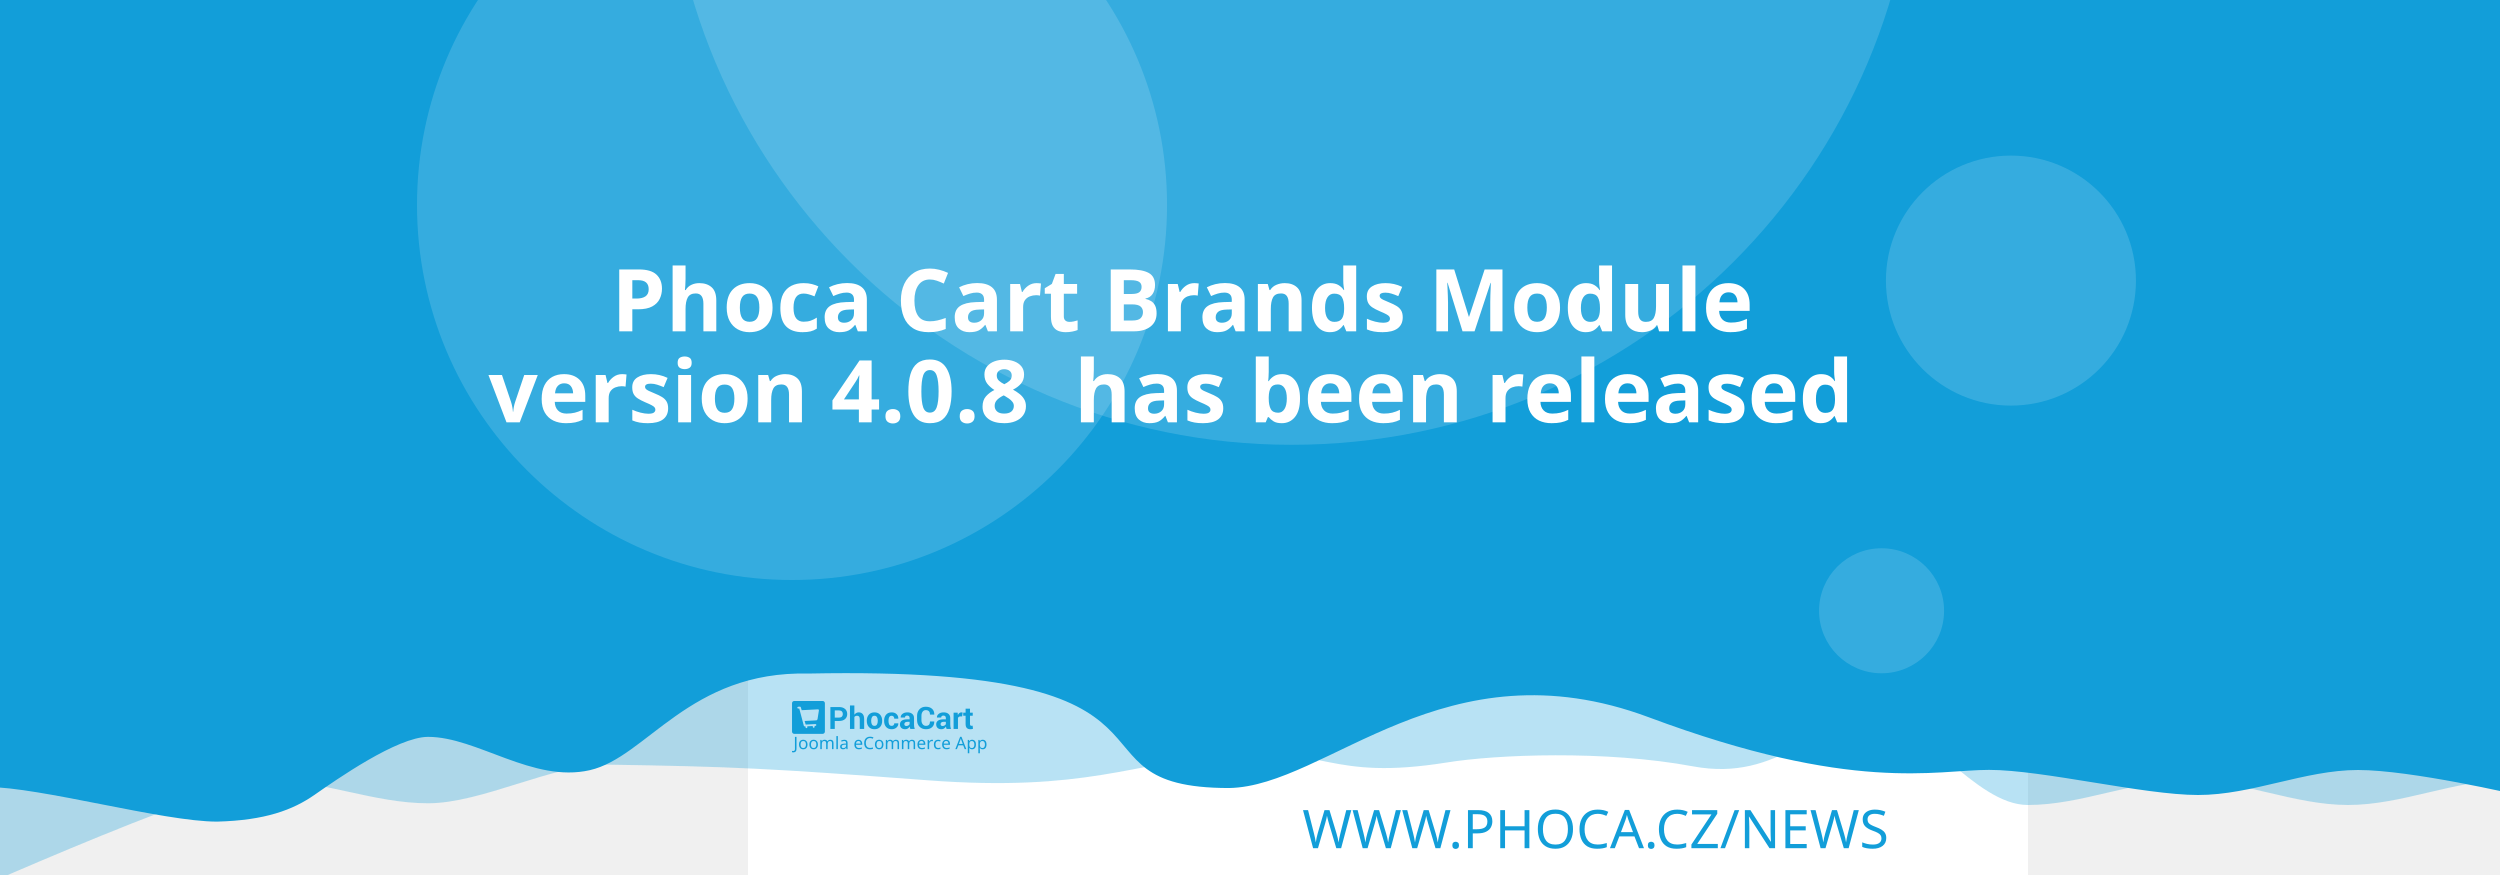
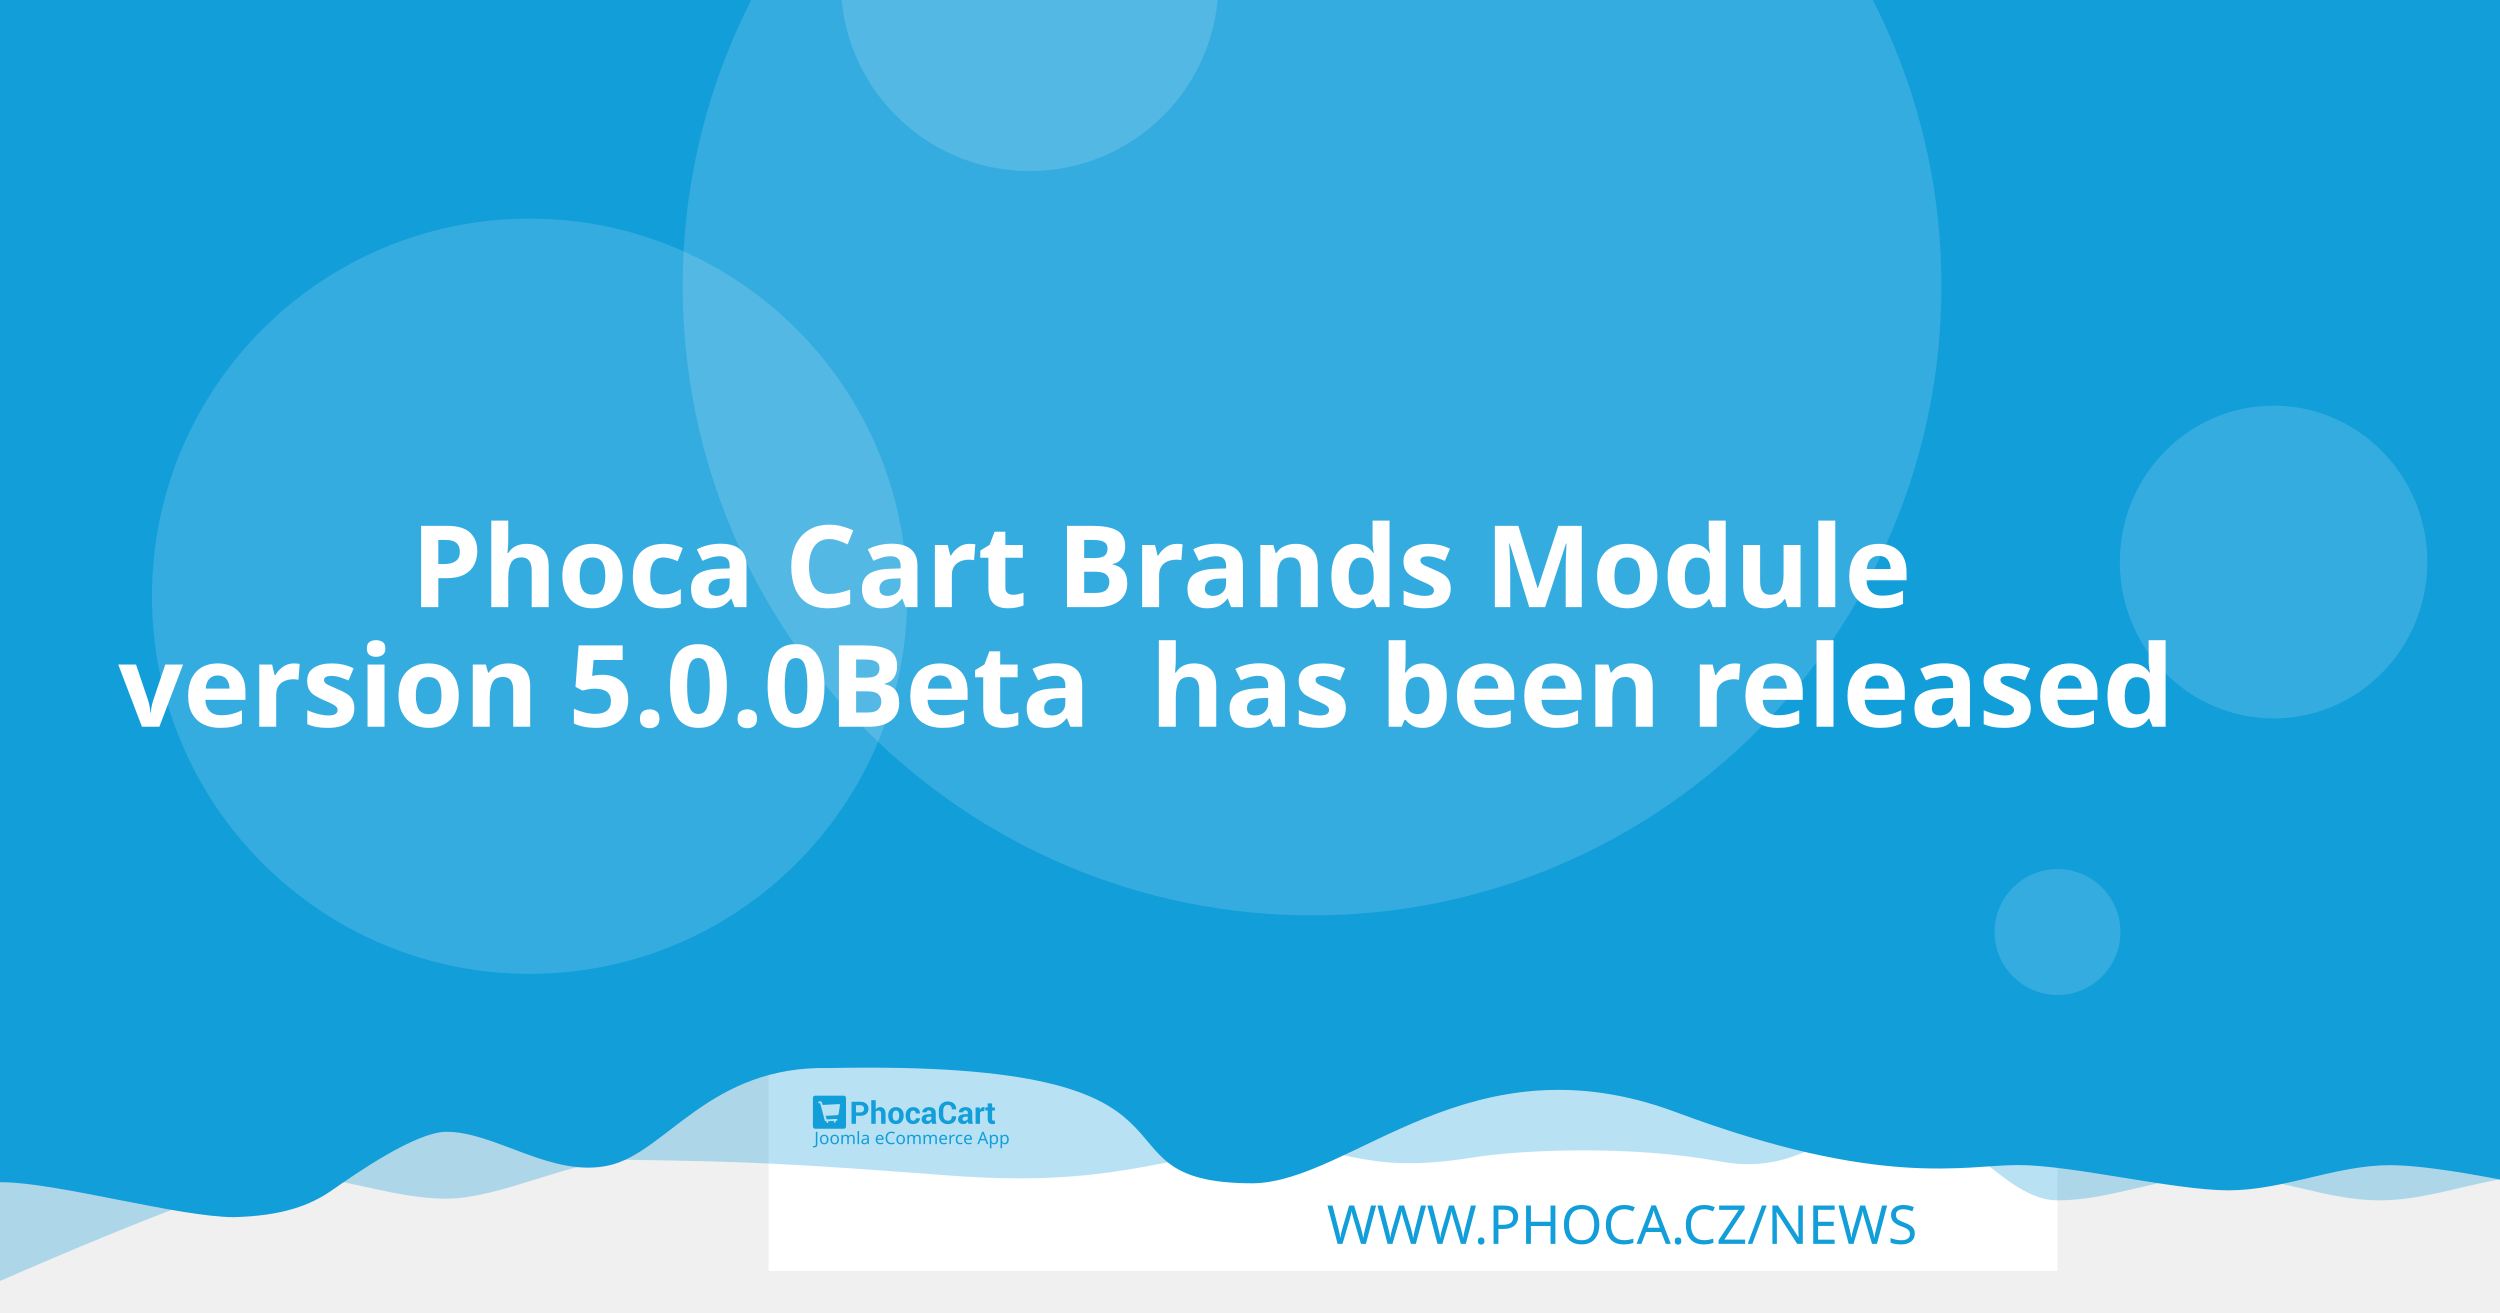
- <svg xmlns="http://www.w3.org/2000/svg" width="1000" height="350" viewBox="0 0 1000 350" version="1.1" id="svg5">
+ <svg xmlns="http://www.w3.org/2000/svg" width="1200" height="630" viewBox="0 0 1200 630" version="1.1" id="svg5">
  <defs id="defs2" />
  <g id="layer1">
-     <path d="m 10.656,-65.038 a 6.384,6.384 0 0 0 -6.384,6.384 v 81.087 a 6.384,6.384 0 0 0 6.384,6.384 h 81.083 a 6.384,6.384 0 0 0 6.384,-6.384 v -81.087 a 6.384,6.384 0 0 0 -6.384,-6.384 z m 16.084,16.188 c 0.591,-0.033 1.134,0.125 1.642,0.482 0.508,0.359 0.842,0.809 1.006,1.355 l 2.415,8.308 46.517,-2.44 c 0.829,-0.043 1.521,0.245 2.074,0.86 0.55,0.606 0.769,1.334 0.636,2.174 l -3.898,24.937 c -0.138,0.736 -0.57,1.497 -1.288,2.273 -0.719,0.787 -1.656,1.211 -2.797,1.272 l -32.861,1.721 3.038,10.253 27.775,-1.455 c 0.726,-0.04 1.351,0.178 1.887,0.648 0.523,0.483 0.803,1.086 0.844,1.812 0.038,0.726 -0.178,1.352 -0.648,1.887 -0.483,0.525 -1.086,0.806 -1.812,0.844 l -2.597,0.137 0.137,2.593 c 0.038,0.729 -0.178,1.356 -0.661,1.879 -0.472,0.535 -1.071,0.819 -1.8,0.856 -0.726,0.038 -1.353,-0.178 -1.879,-0.661 -0.535,-0.472 -0.814,-1.073 -0.852,-1.8 l -0.137,-2.593 -15.573,0.81 0.133,2.597 c 0.038,0.729 -0.176,1.356 -0.648,1.879 -0.483,0.535 -1.086,0.818 -1.812,0.856 -0.726,0.04 -1.352,-0.178 -1.887,-0.661 -0.525,-0.472 -0.806,-1.073 -0.844,-1.8 l -0.137,-2.597 -1.608,0.083 c -0.623,0.033 -1.193,-0.112 -1.721,-0.428 -0.515,-0.317 -0.883,-0.632 -1.11,-0.931 l -0.287,-0.507 -13.05,-49.343 -2.805,0.146 c -0.696,0.038 -1.312,-0.181 -1.858,-0.661 -0.545,-0.472 -0.835,-1.069 -0.873,-1.795 -0.038,-0.729 0.186,-1.353 0.682,-1.879 0.493,-0.535 1.083,-0.818 1.779,-0.856 z" style="fill:#ffffff;stroke-width:1;paint-order:stroke fill markers" id="path400" />
-     <rect style="opacity:1;fill:#ffffff;stroke-width:5;stroke-linejoin:round;paint-order:stroke fill markers" id="rect723" width="512" height="512" x="299.205" y="-162" />
-     <path id="rect4460" style="opacity:0.3;fill:#129ed9;fill-opacity:1;stroke-width:5;stroke-linejoin:round;paint-order:stroke fill markers" d="M 43.205,-158 H 1067.205 v 480 c 0,0 -42.667,-10 -64,-10 -21.333,0 -42.408,10 -64,10 -21.592,0 -42.667,-10 -64,-10 -21.333,0 -42.408,10 -64,10 -21.592,0 -41.887,-34.701 -63.221,-34.701 -21.333,0 -35.645,25.795 -70.761,19.246 -35.116,-6.549 -78.862,-4.741 -98.515,-1.547 -47.289,7.533 -49.247,-6.724 -87.369,-3.311 -38.122,3.413 -56.921,15.193 -120.307,10.429 -63.387,-4.764 -76.988,-5.458 -128.724,-6.272 -21.333,0 -49.51,15.47 -71.103,15.47 -21.592,0 -42.667,-9.314 -64,-9.314 -21.333,0 -142.622,54.974 -142.622,54.974 z" />
-     <path id="rect4460-5" style="fill:#129ed9;fill-opacity:1;stroke-width:5;stroke-linejoin:round;paint-order:stroke fill markers" d="M -16.795,-162 H 1007.205 v 480 c 0,0 -42.667,-10 -64,-10 -21.333,0 -42.408,10 -64,10 -21.592,0 -62.256,-10.048 -83.59,-10.048 -21.333,0 -54.449,9.448 -136.059,-21.03 -81.61,-30.478 -128.583,27.669 -167.971,28.291 -70.795,-0.042 -2.945,-49.095 -168.203,-45.791 -47.74,-1.123 -64.656,33.461 -87.469,38.651 -22.813,5.19 -45.091,-13.328 -64.676,-13.328 -12.358,0 -36.795,17.189 -45.417,23.186 -8.622,5.997 -19.64,10.226 -38.998,10.717 -21.592,0 -70.812,-13.859 -92.145,-13.859 -21.333,0 -11.473,3.211 -11.473,3.211 z" />
-     <circle style="opacity:0.15;fill:#ffffff;fill-opacity:1;stroke-width:5;stroke-linejoin:round;paint-order:stroke fill markers" id="path8376" cx="516.67" cy="-72.081" r="250" />
-     <text xml:space="preserve" style="font-style:normal;font-weight:normal;font-size:21.333px;line-height:1.25;font-family:sans-serif;fill:#129ed9;fill-opacity:1;stroke:none" x="783.247" y="339.277" id="text2910-3-7">
-       <tspan id="tspan2908-6-5" x="783.247" y="339.277" style="font-style:normal;font-variant:normal;font-weight:300;font-stretch:normal;font-size:21.333px;font-family:Montserrat;-inkscape-font-specification:'Montserrat Light';text-align:end;text-anchor:end;fill:#129ed9;fill-opacity:1">WWW.PHOCA.CZ/NEWS</tspan>
+     <path d="m 20.256,108.517 a 7.714,7.714 0 0 0 -7.714,7.714 v 97.981 a 7.714,7.714 0 0 0 7.714,7.714 h 97.976 a 7.714,7.714 0 0 0 7.714,-7.714 v -97.981 a 7.714,7.714 0 0 0 -7.714,-7.714 z m 19.435,19.56 c 0.714,-0.04 1.37,0.151 1.984,0.583 0.613,0.434 1.018,0.978 1.215,1.637 l 2.918,10.039 56.209,-2.948 c 1.002,-0.052 1.838,0.296 2.506,1.04 0.665,0.732 0.929,1.612 0.768,2.626 l -4.71,30.132 c -0.167,0.89 -0.688,1.809 -1.557,2.747 -0.869,0.95 -2.001,1.463 -3.38,1.537 l -39.707,2.079 3.671,12.389 33.562,-1.758 c 0.878,-0.049 1.633,0.215 2.28,0.783 0.632,0.583 0.971,1.312 1.019,2.19 0.046,0.878 -0.215,1.633 -0.783,2.28 -0.583,0.635 -1.312,0.974 -2.19,1.019 l -3.139,0.166 0.166,3.134 c 0.046,0.881 -0.215,1.638 -0.798,2.27 -0.571,0.647 -1.294,0.99 -2.174,1.034 -0.878,0.046 -1.635,-0.215 -2.27,-0.798 -0.647,-0.571 -0.984,-1.297 -1.03,-2.174 l -0.166,-3.134 -18.817,0.979 0.161,3.139 c 0.046,0.881 -0.212,1.638 -0.783,2.27 -0.583,0.647 -1.312,0.988 -2.19,1.034 -0.878,0.049 -1.633,-0.215 -2.28,-0.798 -0.635,-0.571 -0.974,-1.297 -1.019,-2.174 l -0.166,-3.139 -1.943,0.101 c -0.753,0.039 -1.441,-0.135 -2.079,-0.517 -0.623,-0.383 -1.068,-0.764 -1.341,-1.125 l -0.347,-0.613 -15.769,-59.624 -3.39,0.176 c -0.841,0.046 -1.586,-0.219 -2.245,-0.798 -0.659,-0.571 -1.009,-1.292 -1.055,-2.169 -0.046,-0.881 0.225,-1.635 0.824,-2.27 0.595,-0.647 1.308,-0.989 2.149,-1.034 z" style="fill:#ffffff;stroke-width:1.208;paint-order:stroke fill markers" id="path400" />
+     <rect style="opacity:1;fill:#ffffff;stroke-width:6.042;stroke-linejoin:round;paint-order:stroke fill markers" id="rect723" width="618.676" height="618.676" x="368.924" y="-8.647" />
+     <path id="rect4460" style="opacity:0.3;fill:#129ed9;fill-opacity:1;stroke-width:6.042;stroke-linejoin:round;paint-order:stroke fill markers" d="M 59.586,-3.814 H 1296.938 v 580.009 c 0,0 -51.556,-12.084 -77.334,-12.084 -25.778,0 -51.244,12.084 -77.335,12.084 -26.091,0 -51.556,-12.084 -77.334,-12.084 -25.778,0 -51.244,12.084 -77.335,12.084 -26.091,0 -50.615,-41.931 -76.393,-41.931 -25.778,0 -43.072,31.169 -85.504,23.256 -42.433,-7.913 -95.293,-5.729 -119.04,-1.869 -57.142,9.103 -59.508,-8.125 -105.573,-4.001 -46.065,4.124 -68.78,18.359 -145.373,12.602 -76.593,-5.757 -93.029,-6.595 -155.544,-7.578 -25.778,0 -59.826,18.693 -85.917,18.693 -26.091,0 -51.556,-11.254 -77.334,-11.254 -25.778,0 -172.338,66.428 -172.338,66.428 z" />
+     <path id="rect4460-5" style="fill:#129ed9;fill-opacity:1;stroke-width:6.042;stroke-linejoin:round;paint-order:stroke fill markers" d="M -12.915,-8.647 H 1224.437 v 580.009 c 0,0 -51.556,-12.084 -77.334,-12.084 -25.778,0 -51.243,12.084 -77.334,12.084 -26.091,0 -75.228,-12.142 -101.006,-12.142 -25.778,0 -65.794,11.416 -164.408,-25.412 -98.613,-36.828 -155.373,33.433 -202.968,34.185 -85.545,-0.05 -3.558,-59.324 -203.248,-55.331 -57.687,-1.357 -78.127,40.433 -105.693,46.704 -27.566,6.271 -54.486,-16.105 -78.151,-16.105 -14.933,0 -44.462,20.77 -54.88,28.017 -10.418,7.247 -23.732,12.357 -47.124,12.95 -26.091,0 -85.565,-16.747 -111.343,-16.747 -25.778,0 -13.863,3.88 -13.863,3.88 z" />
+     <circle style="opacity:0.15;fill:#ffffff;fill-opacity:1;stroke-width:6.042;stroke-linejoin:round;paint-order:stroke fill markers" id="path8376" cx="629.794" cy="137.279" r="302.088" />
+     <text xml:space="preserve" style="font-style:normal;font-weight:normal;font-size:25.778px;line-height:1.25;font-family:sans-serif;fill:#129ed9;fill-opacity:1;stroke:none;stroke-width:1.208" x="953.817" y="597.071" id="text2910-3-7">
+       <tspan id="tspan2908-6-5" x="953.817" y="597.071" style="font-style:normal;font-variant:normal;font-weight:300;font-stretch:normal;font-size:25.778px;font-family:Montserrat;-inkscape-font-specification:'Montserrat Light';text-align:end;text-anchor:end;fill:#129ed9;fill-opacity:1;stroke-width:1.208">WWW.PHOCA.CZ/NEWS</tspan>
    </text>
-     <text xml:space="preserve" style="font-style:normal;font-variant:normal;font-weight:600;font-stretch:normal;font-size:34.667px;line-height:1.05;font-family:Rubik;-inkscape-font-specification:'Rubik Semi-Bold';fill:#ffffff;fill-opacity:1;stroke:none" x="500" y="96.133" id="text11252">
-       <tspan x="500" y="96.133" id="tspan403" style="text-align:center;text-anchor:middle" />
-       <tspan x="500" y="132.533" style="font-size:34.667px;text-align:center;text-anchor:middle" id="tspan444"> Phoca Cart Brands Module</tspan>
-       <tspan x="500" y="168.933" id="tspan2906" style="font-size:34.667px;text-align:center;text-anchor:middle">version 4.0.8
+     <text xml:space="preserve" style="font-style:normal;font-variant:normal;font-weight:600;font-stretch:normal;font-size:54.666px;line-height:1.05;font-family:Rubik;-inkscape-font-specification:'Rubik Semi-Bold';fill:#ffffff;fill-opacity:1;stroke:none;stroke-width:1.577" x="600" y="234.034" id="text11252">
+       <tspan x="600" y="234.034" id="tspan403" style="text-align:center;text-anchor:middle;stroke-width:1.577" />
+       <tspan x="600" y="291.433" style="font-size:54.666px;text-align:center;text-anchor:middle;stroke-width:1.577" id="tspan444"> Phoca Cart Brands Module</tspan>
+       <tspan x="600" y="348.833" id="tspan2906" style="font-size:54.666px;text-align:center;text-anchor:middle;stroke-width:1.577">version 5.0.0Beta
 has been released</tspan>
-       <tspan x="500" y="205.333" id="tspan1994" style="font-size:34.667px" />
+       <tspan x="600" y="406.232" id="tspan1994" style="font-size:54.666px;stroke-width:1.577" />
    </text>
-     <circle style="opacity:0.15;fill:#ffffff;fill-opacity:1;stroke-width:5;stroke-linejoin:round;paint-order:stroke fill markers" id="path8376-9" cx="316.809" cy="82" r="150" />
-     <circle style="opacity:0.15;fill:#ffffff;fill-opacity:1;stroke-width:5;stroke-linejoin:round;paint-order:stroke fill markers" id="path8376-6" cx="402.909" cy="-161.883" r="75" />
-     <circle style="opacity:0.15;fill:#ffffff;fill-opacity:1;stroke-width:5;stroke-linejoin:round;paint-order:stroke fill markers" id="path8376-6-2" cx="804.374" cy="112.238" r="50" />
-     <g id="g8950" transform="matrix(0.298069,0,0,0.298069,406.5401,173.2596)" style="fill:#129ed9;fill-opacity:1;stroke-width:3.355">
+     <circle style="opacity:0.15;fill:#ffffff;fill-opacity:1;stroke-width:6.042;stroke-linejoin:round;paint-order:stroke fill markers" id="path8376-9" cx="254.196" cy="286.191" r="181.253" />
+     <circle style="opacity:0.15;fill:#ffffff;fill-opacity:1;stroke-width:6.042;stroke-linejoin:round;paint-order:stroke fill markers" id="path8376-6" cx="494.235" cy="-8.506" r="90.626" />
+     <ellipse style="opacity:0.15;fill:#ffffff;fill-opacity:1;stroke-width:7.442;stroke-linejoin:round;paint-order:stroke fill markers" id="path8376-6-2" cx="1091.315" cy="269.776" rx="73.793" ry="75.059" />
+     <g id="g8950" transform="matrix(0.360172,0,0,0.360172,498.6223,396.4642)" style="fill:#129ed9;fill-opacity:1;stroke-width:3.355">
      <g id="g895" transform="translate(-301.0409,359.4151)" style="fill:#129ed9;fill-opacity:1;stroke-width:3.355">
        <g transform="matrix(1.3333,0,0,-1.3333,-75.59,850.15)" fill="#ffffff" image-rendering="optimizeQuality" id="g280" style="clip-rule:evenodd;fill:#129ed9;fill-opacity:1;stroke-width:8.934;shape-rendering:geometricPrecision">
          <path d="m 99.728,617.49 v -7.994 h -4.423 v 22.031 h 8.784 c 2.532,0 4.527,-0.646 5.979,-1.937 1.452,-1.291 2.181,-2.99 2.181,-5.097 0,-2.107 -0.729,-3.801 -2.181,-5.082 -1.452,-1.281 -3.446,-1.921 -5.979,-1.921 z m 0,3.408 h 4.361 c 1.23,0 2.165,0.336 2.801,1.002 0.635,0.671 0.951,1.523 0.951,2.561 0,1.059 -0.315,1.932 -0.946,2.623 -0.63,0.687 -1.566,1.033 -2.806,1.033 H 99.728 Z" id="path262" style="fill:#129ed9;fill-opacity:1;stroke-width:3.355" />
          <path d="m 119.45,623.79 c 0.517,0.749 1.147,1.327 1.891,1.746 0.749,0.418 1.576,0.63 2.485,0.63 1.705,0 3.043,-0.568 4.02,-1.704 0.971,-1.131 1.457,-2.887 1.457,-5.252 v -9.714 h -4.418 v 9.76 c 0,1.276 -0.227,2.174 -0.677,2.706 -0.445,0.532 -1.116,0.795 -2.005,0.795 -0.605,0 -1.137,-0.108 -1.602,-0.325 -0.465,-0.217 -0.847,-0.522 -1.152,-0.919 v -12.017 h -4.418 v 23.611 h 4.418 z" id="path264" style="fill:#129ed9;fill-opacity:1;stroke-width:3.355" />
          <path d="m 131.96,617.83 c 0,2.438 0.682,4.436 2.046,5.996 1.359,1.554 3.25,2.334 5.663,2.334 2.418,0 4.315,-0.774 5.689,-2.329 1.375,-1.549 2.062,-3.553 2.062,-6.001 v -0.32 c 0,-2.458 -0.687,-4.462 -2.051,-6.011 -1.369,-1.544 -3.261,-2.319 -5.674,-2.319 -2.418,0 -4.315,0.775 -5.684,2.319 -1.364,1.549 -2.051,3.553 -2.051,6.011 z m 4.408,-0.31 c 0,-1.487 0.264,-2.68 0.785,-3.584 0.527,-0.899 1.375,-1.348 2.542,-1.348 1.142,0 1.979,0.454 2.506,1.358 0.532,0.904 0.796,2.097 0.796,3.574 v 0.315 c 0,1.446 -0.269,2.629 -0.801,3.542 -0.537,0.914 -1.38,1.374 -2.527,1.374 -1.142,0 -1.979,-0.46 -2.506,-1.379 -0.532,-0.919 -0.796,-2.102 -0.796,-3.537 z" id="path266" style="fill:#129ed9;fill-opacity:1;stroke-width:3.355" />
          <path d="m 157.01,612.59 c 0.79,0 1.421,0.227 1.891,0.682 0.475,0.454 0.713,1.064 0.713,1.828 h 4.015 l 0.041,-0.093 c 0.041,-1.653 -0.579,-3.037 -1.871,-4.152 -1.287,-1.116 -2.883,-1.673 -4.79,-1.673 -2.439,0 -4.325,0.769 -5.648,2.314 -1.318,1.544 -1.979,3.522 -1.979,5.944 v 0.449 c 0,2.412 0.656,4.395 1.974,5.944 1.317,1.554 3.198,2.329 5.638,2.329 2.02,0 3.648,-0.573 4.883,-1.725 1.235,-1.151 1.835,-2.664 1.793,-4.539 l -0.031,-0.088 h -4.026 c 0,0.842 -0.233,1.544 -0.698,2.107 -0.46,0.558 -1.101,0.837 -1.922,0.837 -1.168,0 -1.995,-0.454 -2.475,-1.358 -0.476,-0.904 -0.718,-2.071 -0.718,-3.496 v -0.454 c 0,-1.456 0.243,-2.628 0.718,-3.522 0.48,-0.888 1.312,-1.332 2.491,-1.332" id="path268" style="fill:#129ed9;fill-opacity:1;stroke-width:3.355" />
          <path d="m 175.8,609.49 c -0.165,0.372 -0.305,0.764 -0.419,1.183 -0.119,0.413 -0.202,0.837 -0.248,1.27 -0.455,-0.8 -1.054,-1.456 -1.798,-1.978 -0.739,-0.521 -1.628,-0.785 -2.656,-0.785 -1.715,0 -3.038,0.439 -3.963,1.322 -0.93,0.883 -1.395,2.086 -1.395,3.604 0,1.606 0.62,2.845 1.855,3.729 1.235,0.883 3.038,1.322 5.41,1.322 h 2.47 v 1.301 c 0,0.785 -0.207,1.394 -0.62,1.828 -0.413,0.434 -1.023,0.651 -1.834,0.651 -0.713,0 -1.266,-0.175 -1.653,-0.522 -0.393,-0.346 -0.584,-0.826 -0.584,-1.446 l -4.268,0.016 -0.016,0.093 c -0.072,1.379 0.527,2.572 1.798,3.579 1.271,1.002 2.946,1.503 5.013,1.503 1.958,0 3.545,-0.496 4.769,-1.492 1.22,-0.992 1.829,-2.406 1.829,-4.24 v -6.76 c 0,-0.769 0.062,-1.492 0.176,-2.164 0.119,-0.676 0.299,-1.348 0.553,-2.014 z m -4.046,2.943 c 0.78,0 1.468,0.191 2.077,0.574 0.605,0.382 1.013,0.826 1.225,1.332 v 2.308 h -2.47 c -0.935,0 -1.648,-0.232 -2.134,-0.702 -0.481,-0.47 -0.724,-1.033 -0.724,-1.699 0,-0.542 0.181,-0.981 0.542,-1.312 0.367,-0.336 0.858,-0.501 1.483,-0.501" id="path270" style="fill:#129ed9;fill-opacity:1;stroke-width:3.355" />
          <path d="m 199.84,617.01 0.031,-0.088 c 0.041,-2.37 -0.682,-4.25 -2.17,-5.645 -1.488,-1.394 -3.555,-2.091 -6.201,-2.091 -2.656,0 -4.811,0.852 -6.464,2.556 -1.653,1.704 -2.486,3.894 -2.486,6.579 v 4.369 c 0,2.67 0.812,4.86 2.424,6.574 1.617,1.715 3.715,2.572 6.299,2.572 2.723,0 4.852,-0.697 6.386,-2.097 1.535,-1.399 2.284,-3.305 2.243,-5.717 l -0.031,-0.088 h -4.299 c 0,1.451 -0.346,2.561 -1.044,3.336 -0.698,0.769 -1.783,1.157 -3.255,1.157 -1.323,0 -2.372,-0.537 -3.147,-1.606 -0.78,-1.074 -1.168,-2.438 -1.168,-4.1 v -4.39 c 0,-1.683 0.408,-3.057 1.225,-4.131 0.822,-1.069 1.922,-1.606 3.317,-1.606 1.38,0 2.403,0.372 3.064,1.11 0.661,0.744 0.992,1.844 0.992,3.305 z" id="path272" style="fill:#129ed9;fill-opacity:1;stroke-width:3.355" />
          <path d="m 212.27,609.49 c -0.165,0.372 -0.305,0.764 -0.419,1.183 -0.119,0.413 -0.202,0.837 -0.248,1.27 -0.455,-0.8 -1.054,-1.456 -1.798,-1.978 -0.739,-0.521 -1.628,-0.785 -2.656,-0.785 -1.716,0 -3.038,0.439 -3.963,1.322 -0.93,0.883 -1.395,2.086 -1.395,3.604 0,1.606 0.62,2.845 1.855,3.729 1.235,0.883 3.039,1.322 5.41,1.322 h 2.47 v 1.301 c 0,0.785 -0.207,1.394 -0.62,1.828 -0.413,0.434 -1.023,0.651 -1.834,0.651 -0.713,0 -1.266,-0.175 -1.654,-0.522 -0.393,-0.346 -0.584,-0.826 -0.584,-1.446 l -4.268,0.016 -0.016,0.093 c -0.072,1.379 0.527,2.572 1.798,3.579 1.271,1.002 2.945,1.503 5.013,1.503 1.958,0 3.545,-0.496 4.769,-1.492 1.22,-0.992 1.829,-2.406 1.829,-4.24 v -6.76 c 0,-0.769 0.062,-1.492 0.176,-2.164 0.119,-0.676 0.3,-1.348 0.553,-2.014 z m -4.046,2.943 c 0.78,0 1.468,0.191 2.077,0.574 0.605,0.382 1.013,0.826 1.224,1.332 v 2.308 h -2.47 c -0.935,0 -1.649,-0.232 -2.134,-0.702 -0.481,-0.47 -0.723,-1.033 -0.723,-1.699 0,-0.542 0.181,-0.981 0.542,-1.312 0.367,-0.336 0.858,-0.501 1.483,-0.501" id="path274" style="fill:#129ed9;fill-opacity:1;stroke-width:3.355" />
          <path d="m 227.92,622.06 -1.617,0.046 c -0.656,0 -1.199,-0.134 -1.623,-0.408 -0.423,-0.274 -0.744,-0.656 -0.966,-1.152 v -11.052 h -4.408 v 16.36 h 4.103 l 0.196,-2.422 c 0.382,0.857 0.883,1.528 1.494,2.009 0.61,0.48 1.312,0.723 2.108,0.723 0.223,0 0.429,-0.015 0.615,-0.052 0.186,-0.036 0.377,-0.077 0.568,-0.129 z" id="path276" style="fill:#129ed9;fill-opacity:1;stroke-width:3.355" />
          <path d="m 235.83,629.86 v -4.007 h 2.754 v -3.099 H 235.83 v -8.33 c 0,-0.635 0.129,-1.09 0.393,-1.363 0.263,-0.274 0.615,-0.408 1.059,-0.408 0.232,0 0.434,0.01 0.599,0.036 0.166,0.026 0.362,0.072 0.579,0.129 l 0.383,-3.181 c -0.445,-0.155 -0.878,-0.268 -1.302,-0.341 -0.424,-0.078 -0.884,-0.114 -1.38,-0.114 -1.524,0 -2.697,0.418 -3.519,1.255 -0.822,0.837 -1.235,2.159 -1.235,3.977 v 8.34 h -2.392 v 3.099 h 2.392 v 4.007 z" id="path278" style="fill:#129ed9;fill-opacity:1;stroke-width:3.355" />
        </g>
        <g fill="#ffffff" fill-rule="evenodd" image-rendering="optimizeQuality" stroke-width="1.934" aria-label="Joomla eCommerce App" id="g318" style="clip-rule:evenodd;fill:#129ed9;fill-opacity:1;shape-rendering:geometricPrecision">
          <path d="M 1.704,69 Q 1.151,69 0.736,68.908 0.321,68.839 -0.002,68.7 v -1.752 q 0.369,0.092 0.784,0.161 0.415,0.069 0.876,0.069 0.576,0 1.083,-0.231 0.53,-0.231 0.853,-0.807 0.323,-0.576 0.323,-1.614 v -16.368 h 2.075 v 16.206 q 0,2.374 -1.176,3.504 -1.176,1.13 -3.112,1.13 z" id="path282" style="fill:#129ed9;fill-opacity:1;stroke-width:1.934" />
          <path d="m 20.792,58.419 q 0,3.066 -1.568,4.749 -1.545,1.683 -4.196,1.683 -1.637,0 -2.928,-0.738 -1.268,-0.761 -2.006,-2.19 -0.738,-1.452 -0.738,-3.504 0,-3.066 1.545,-4.726 1.545,-1.66 4.196,-1.66 1.683,0 2.951,0.761 1.291,0.738 2.006,2.167 0.738,1.406 0.738,3.458 z m -9.336,0 q 0,2.19 0.853,3.481 0.876,1.268 2.766,1.268 1.867,0 2.743,-1.268 0.876,-1.291 0.876,-3.481 0,-2.19 -0.876,-3.435 -0.876,-1.245 -2.766,-1.245 -1.89,0 -2.743,1.245 -0.853,1.245 -0.853,3.435 z" id="path284" style="fill:#129ed9;fill-opacity:1;stroke-width:1.934" />
          <path d="m 34.739,58.419 q 0,3.066 -1.568,4.749 -1.545,1.683 -4.196,1.683 -1.637,0 -2.928,-0.738 -1.268,-0.761 -2.006,-2.19 -0.738,-1.452 -0.738,-3.504 0,-3.066 1.545,-4.726 1.545,-1.66 4.196,-1.66 1.683,0 2.951,0.761 1.291,0.738 2.006,2.167 0.738,1.406 0.738,3.458 z m -9.336,0 q 0,2.19 0.853,3.481 0.876,1.268 2.766,1.268 1.867,0 2.743,-1.268 0.876,-1.291 0.876,-3.481 0,-2.19 -0.876,-3.435 -0.876,-1.245 -2.766,-1.245 -1.89,0 -2.743,1.245 -0.853,1.245 -0.853,3.435 z" id="path286" style="fill:#129ed9;fill-opacity:1;stroke-width:1.934" />
          <path d="m 51.499,52.033 q 2.098,0 3.135,1.083 1.037,1.06 1.037,3.458 V 64.62 H 53.666 v -7.953 q 0,-2.928 -2.513,-2.928 -1.798,0 -2.582,1.037 -0.761,1.037 -0.761,3.02 V 64.62 h -2.006 v -7.953 q 0,-2.928 -2.536,-2.928 -1.867,0 -2.582,1.153 -0.715,1.153 -0.715,3.32 v 6.409 h -2.029 v -12.356 h 1.637 l 0.3,1.683 h 0.115 q 0.576,-0.968 1.545,-1.429 0.991,-0.484 2.098,-0.484 2.905,0 3.781,2.075 h 0.115 q 0.622,-1.06 1.683,-1.568 1.083,-0.507 2.282,-0.507 z" id="path288" style="fill:#129ed9;fill-opacity:1;stroke-width:1.934" />
          <path d="M 61.527,64.62 H 59.498 V 47.1 h 2.029 z" id="path290" style="fill:#129ed9;fill-opacity:1;stroke-width:1.934" />
          <path d="m 70.126,52.056 q 2.259,0 3.343,0.991 1.083,0.991 1.083,3.158 v 8.414 h -1.475 l -0.392,-1.752 h -0.092 q -0.807,1.014 -1.706,1.498 -0.876,0.484 -2.444,0.484 -1.683,0 -2.789,-0.876 -1.107,-0.899 -1.107,-2.789 0,-1.844 1.452,-2.836 1.452,-1.014 4.472,-1.107 l 2.098,-0.069 v -0.738 q 0,-1.545 -0.669,-2.144 -0.669,-0.599 -1.89,-0.599 -0.968,0 -1.844,0.3 -0.876,0.277 -1.637,0.645 l -0.622,-1.522 q 0.807,-0.438 1.913,-0.738 1.107,-0.323 2.305,-0.323 z m 0.599,6.593 q -2.305,0.092 -3.204,0.738 -0.876,0.645 -0.876,1.821 0,1.037 0.622,1.522 0.645,0.484 1.637,0.484 1.568,0 2.605,-0.853 1.037,-0.876 1.037,-2.674 v -1.107 z" id="path292" style="fill:#129ed9;fill-opacity:1;stroke-width:1.934" />
          <path d="m 89.144,52.033 q 1.591,0 2.72,0.692 1.153,0.692 1.752,1.96 0.622,1.245 0.622,2.928 v 1.222 h -8.46 q 0.046,2.098 1.06,3.204 1.037,1.083 2.882,1.083 1.176,0 2.075,-0.207 0.922,-0.231 1.89,-0.645 v 1.775 q -0.945,0.415 -1.867,0.599 -0.922,0.207 -2.19,0.207 -1.752,0 -3.112,-0.715 -1.337,-0.715 -2.098,-2.121 -0.738,-1.429 -0.738,-3.481 0,-2.029 0.669,-3.481 0.692,-1.452 1.913,-2.236 1.245,-0.784 2.882,-0.784 z m -0.023,1.66 q -1.452,0 -2.305,0.945 -0.83,0.922 -0.991,2.582 h 6.293 q -0.023,-1.568 -0.738,-2.536 -0.715,-0.991 -2.259,-0.991 z" id="path294" style="fill:#129ed9;fill-opacity:1;stroke-width:1.934" />
          <path d="m 104.71,49.751 q -2.651,0 -4.173,1.775 -1.522,1.775 -1.522,4.864 0,3.066 1.406,4.864 1.429,1.775 4.265,1.775 1.083,0 2.052,-0.184 0.968,-0.184 1.89,-0.461 v 1.798 q -0.922,0.346 -1.913,0.507 -0.968,0.161 -2.328,0.161 -2.513,0 -4.196,-1.037 -1.683,-1.037 -2.536,-2.951 -0.83,-1.913 -0.83,-4.495 0,-2.49 0.899,-4.38 0.922,-1.913 2.697,-2.974 1.775,-1.083 4.311,-1.083 2.605,0 4.541,0.968 l -0.83,1.752 q -0.761,-0.346 -1.706,-0.622 -0.922,-0.277 -2.029,-0.277 z" id="path296" style="fill:#129ed9;fill-opacity:1;stroke-width:1.934" />
          <path d="m 122.69,58.419 q 0,3.066 -1.568,4.749 -1.545,1.683 -4.196,1.683 -1.637,0 -2.928,-0.738 -1.268,-0.761 -2.006,-2.19 -0.738,-1.452 -0.738,-3.504 0,-3.066 1.545,-4.726 1.545,-1.66 4.196,-1.66 1.683,0 2.951,0.761 1.291,0.738 2.006,2.167 0.738,1.406 0.738,3.458 z m -9.336,0 q 0,2.19 0.853,3.481 0.876,1.268 2.766,1.268 1.867,0 2.743,-1.268 0.876,-1.291 0.876,-3.481 0,-2.19 -0.876,-3.435 -0.876,-1.245 -2.766,-1.245 -1.89,0 -2.743,1.245 -0.853,1.245 -0.853,3.435 z" id="path298" style="fill:#129ed9;fill-opacity:1;stroke-width:1.934" />
          <path d="m 139.45,52.033 q 2.098,0 3.135,1.083 1.037,1.06 1.037,3.458 V 64.62 h -2.006 v -7.953 q 0,-2.928 -2.513,-2.928 -1.798,0 -2.582,1.037 -0.761,1.037 -0.761,3.02 V 64.62 h -2.006 v -7.953 q 0,-2.928 -2.536,-2.928 -1.867,0 -2.582,1.153 -0.715,1.153 -0.715,3.32 v 6.409 h -2.029 v -12.356 h 1.637 l 0.3,1.683 h 0.115 q 0.576,-0.968 1.545,-1.429 0.991,-0.484 2.098,-0.484 2.905,0 3.781,2.075 h 0.115 q 0.622,-1.06 1.683,-1.568 1.083,-0.507 2.282,-0.507 z" id="path300" style="fill:#129ed9;fill-opacity:1;stroke-width:1.934" />
          <path d="m 161,52.033 q 2.098,0 3.135,1.083 1.037,1.06 1.037,3.458 V 64.62 h -2.006 v -7.953 q 0,-2.928 -2.513,-2.928 -1.798,0 -2.582,1.037 -0.761,1.037 -0.761,3.02 V 64.62 h -2.006 v -7.953 q 0,-2.928 -2.536,-2.928 -1.867,0 -2.582,1.153 -0.715,1.153 -0.715,3.32 v 6.409 h -2.029 v -12.356 h 1.637 l 0.3,1.683 h 0.115 q 0.576,-0.968 1.545,-1.429 0.991,-0.484 2.098,-0.484 2.905,0 3.781,2.075 h 0.115 q 0.622,-1.06 1.683,-1.568 1.083,-0.507 2.282,-0.507 z" id="path302" style="fill:#129ed9;fill-opacity:1;stroke-width:1.934" />
          <path d="m 173.77,52.033 q 1.591,0 2.72,0.692 1.153,0.692 1.752,1.96 0.622,1.245 0.622,2.928 v 1.222 h -8.46 q 0.046,2.098 1.06,3.204 1.037,1.083 2.882,1.083 1.176,0 2.075,-0.207 0.922,-0.231 1.89,-0.645 v 1.775 q -0.945,0.415 -1.867,0.599 -0.922,0.207 -2.19,0.207 -1.752,0 -3.112,-0.715 -1.337,-0.715 -2.098,-2.121 -0.738,-1.429 -0.738,-3.481 0,-2.029 0.669,-3.481 0.692,-1.452 1.913,-2.236 1.245,-0.784 2.882,-0.784 z m -0.023,1.66 q -1.452,0 -2.305,0.945 -0.83,0.922 -0.991,2.582 h 6.293 q -0.023,-1.568 -0.738,-2.536 -0.715,-0.991 -2.259,-0.991 z" id="path304" style="fill:#129ed9;fill-opacity:1;stroke-width:1.934" />
          <path d="m 187.76,52.033 q 0.346,0 0.738,0.046 0.415,0.023 0.715,0.092 l -0.254,1.867 q -0.3,-0.069 -0.669,-0.115 -0.346,-0.046 -0.669,-0.046 -0.945,0 -1.775,0.53 -0.83,0.507 -1.337,1.452 -0.484,0.922 -0.484,2.167 v 6.593 h -2.029 v -12.356 h 1.66 l 0.231,2.259 h 0.092 q 0.599,-1.014 1.545,-1.752 0.945,-0.738 2.236,-0.738 z" id="path306" style="fill:#129ed9;fill-opacity:1;stroke-width:1.934" />
          <path d="m 196.02,64.851 q -1.637,0 -2.928,-0.669 -1.268,-0.669 -2.006,-2.075 -0.715,-1.406 -0.715,-3.596 0,-2.282 0.761,-3.712 0.761,-1.429 2.052,-2.098 1.314,-0.669 2.974,-0.669 0.945,0 1.821,0.207 0.876,0.184 1.429,0.461 l -0.622,1.683 q -0.553,-0.207 -1.291,-0.392 -0.738,-0.184 -1.383,-0.184 -3.642,0 -3.642,4.68 0,2.236 0.876,3.435 0.899,1.176 2.651,1.176 1.014,0 1.775,-0.207 0.784,-0.207 1.429,-0.507 v 1.798 q -0.622,0.323 -1.383,0.484 -0.738,0.184 -1.798,0.184 z" id="path308" style="fill:#129ed9;fill-opacity:1;stroke-width:1.934" />
          <path d="m 206.9,52.033 q 1.591,0 2.72,0.692 1.153,0.692 1.752,1.96 0.622,1.245 0.622,2.928 v 1.222 h -8.46 q 0.046,2.098 1.06,3.204 1.037,1.083 2.882,1.083 1.176,0 2.075,-0.207 0.922,-0.231 1.89,-0.645 v 1.775 q -0.945,0.415 -1.867,0.599 -0.922,0.207 -2.19,0.207 -1.752,0 -3.112,-0.715 -1.337,-0.715 -2.098,-2.121 -0.738,-1.429 -0.738,-3.481 0,-2.029 0.669,-3.481 0.692,-1.452 1.913,-2.236 1.245,-0.784 2.882,-0.784 z m -0.023,1.66 q -1.452,0 -2.305,0.945 -0.83,0.922 -0.991,2.582 h 6.293 q -0.023,-1.568 -0.738,-2.536 -0.715,-0.991 -2.259,-0.991 z" id="path310" style="fill:#129ed9;fill-opacity:1;stroke-width:1.934" />
          <path d="m 231.73,64.62 -1.983,-5.095 h -6.524 l -1.96,5.095 h -2.098 l 6.432,-16.529 h 1.867 l 6.409,16.529 z m -4.449,-11.918 q -0.069,-0.184 -0.231,-0.669 -0.161,-0.484 -0.323,-0.991 -0.138,-0.53 -0.231,-0.807 -0.161,0.715 -0.369,1.406 -0.207,0.669 -0.346,1.06 l -1.867,4.979 h 5.21 z" id="path312" style="fill:#129ed9;fill-opacity:1;stroke-width:1.934" />
          <path d="m 241.73,52.033 q 2.282,0 3.665,1.591 1.406,1.591 1.406,4.795 0,3.158 -1.406,4.795 -1.383,1.637 -3.688,1.637 -1.429,0 -2.374,-0.53 -0.922,-0.553 -1.452,-1.268 h -0.138 q 0.046,0.392 0.092,0.991 0.046,0.599 0.046,1.037 v 5.072 h -2.029 v -17.889 h 1.66 l 0.277,1.683 h 0.092 q 0.553,-0.807 1.452,-1.36 0.899,-0.553 2.397,-0.553 z m -0.369,1.706 q -1.89,0 -2.674,1.06 -0.761,1.06 -0.807,3.227 v 0.392 q 0,2.282 0.738,3.527 0.761,1.222 2.789,1.222 1.13,0 1.844,-0.622 0.738,-0.622 1.083,-1.683 0.369,-1.083 0.369,-2.467 0,-2.121 -0.83,-3.389 -0.807,-1.268 -2.513,-1.268 z" id="path314" style="fill:#129ed9;fill-opacity:1;stroke-width:1.934" />
          <path d="m 255.91,52.033 q 2.282,0 3.665,1.591 1.406,1.591 1.406,4.795 0,3.158 -1.406,4.795 -1.383,1.637 -3.688,1.637 -1.429,0 -2.374,-0.53 -0.922,-0.553 -1.452,-1.268 h -0.138 q 0.046,0.392 0.092,0.991 0.046,0.599 0.046,1.037 v 5.072 h -2.029 v -17.889 h 1.66 l 0.277,1.683 h 0.092 q 0.553,-0.807 1.452,-1.36 0.899,-0.553 2.397,-0.553 z m -0.369,1.706 q -1.89,0 -2.674,1.06 -0.761,1.06 -0.807,3.227 v 0.392 q 0,2.282 0.738,3.527 0.761,1.222 2.789,1.222 1.13,0 1.844,-0.622 0.738,-0.622 1.083,-1.683 0.369,-1.083 0.369,-2.467 0,-2.121 -0.83,-3.389 -0.807,-1.268 -2.513,-1.268 z" id="path316" style="fill:#129ed9;fill-opacity:1;stroke-width:1.934" />
        </g>
        <path d="M 3,0 A 3,3 0 0 0 0,3 v 38.107 a 3,3 0 0 0 3,3 h 38.105 a 3,3 0 0 0 3,-3 V 3 a 3,3 0 0 0 -3,-3 z m 7.559,7.607 c 0.278,-0.015 0.533,0.059 0.771,0.227 0.239,0.169 0.396,0.38 0.473,0.637 l 1.135,3.904 21.861,-1.147 c 0.39,-0.02 0.715,0.115 0.975,0.404 0.259,0.285 0.361,0.627 0.299,1.022 l -1.832,11.719 c -0.065,0.346 -0.268,0.703 -0.605,1.068 -0.338,0.37 -0.778,0.569 -1.315,0.598 l -15.443,0.809 1.428,4.818 13.053,-0.684 c 0.341,-0.019 0.635,0.084 0.887,0.305 0.246,0.227 0.378,0.51 0.396,0.852 0.018,0.341 -0.084,0.635 -0.305,0.887 -0.227,0.247 -0.51,0.379 -0.852,0.396 l -1.221,0.064 0.064,1.219 c 0.018,0.343 -0.084,0.637 -0.311,0.883 -0.222,0.252 -0.503,0.385 -0.846,0.402 -0.341,0.018 -0.636,-0.084 -0.883,-0.311 -0.252,-0.222 -0.383,-0.504 -0.4,-0.846 l -0.064,-1.219 -7.318,0.381 0.062,1.221 c 0.018,0.343 -0.083,0.637 -0.305,0.883 -0.227,0.252 -0.51,0.384 -0.852,0.402 -0.341,0.019 -0.635,-0.084 -0.887,-0.311 -0.247,-0.222 -0.379,-0.504 -0.396,-0.846 l -0.064,-1.221 -0.756,0.039 c -0.293,0.015 -0.561,-0.052 -0.809,-0.201 -0.242,-0.149 -0.415,-0.297 -0.521,-0.438 l -0.135,-0.238 -6.133,-23.189 -1.318,0.068 C 8.066,10.184 7.776,10.082 7.52,9.856 7.263,9.634 7.127,9.354 7.11,9.012 7.092,8.67 7.197,8.377 7.43,8.13 7.661,7.878 7.939,7.745 8.266,7.727 Z" fill="#ffffff" style="fill:#129ed9;fill-opacity:1;stroke-width:8.934;paint-order:stroke fill markers" id="path334" />
      </g>
    </g>
-     <circle style="opacity:0.15;fill:#ffffff;fill-opacity:1;stroke-width:5;stroke-linejoin:round;paint-order:stroke fill markers" id="path8376-6-2-1" cx="752.626" cy="244.309" r="25" />
+     <circle style="opacity:0.15;fill:#ffffff;fill-opacity:1;stroke-width:6.042;stroke-linejoin:round;paint-order:stroke fill markers" id="path8376-6-2-1" cx="987.6" cy="447.37" r="30.209" />
  </g>
</svg>
